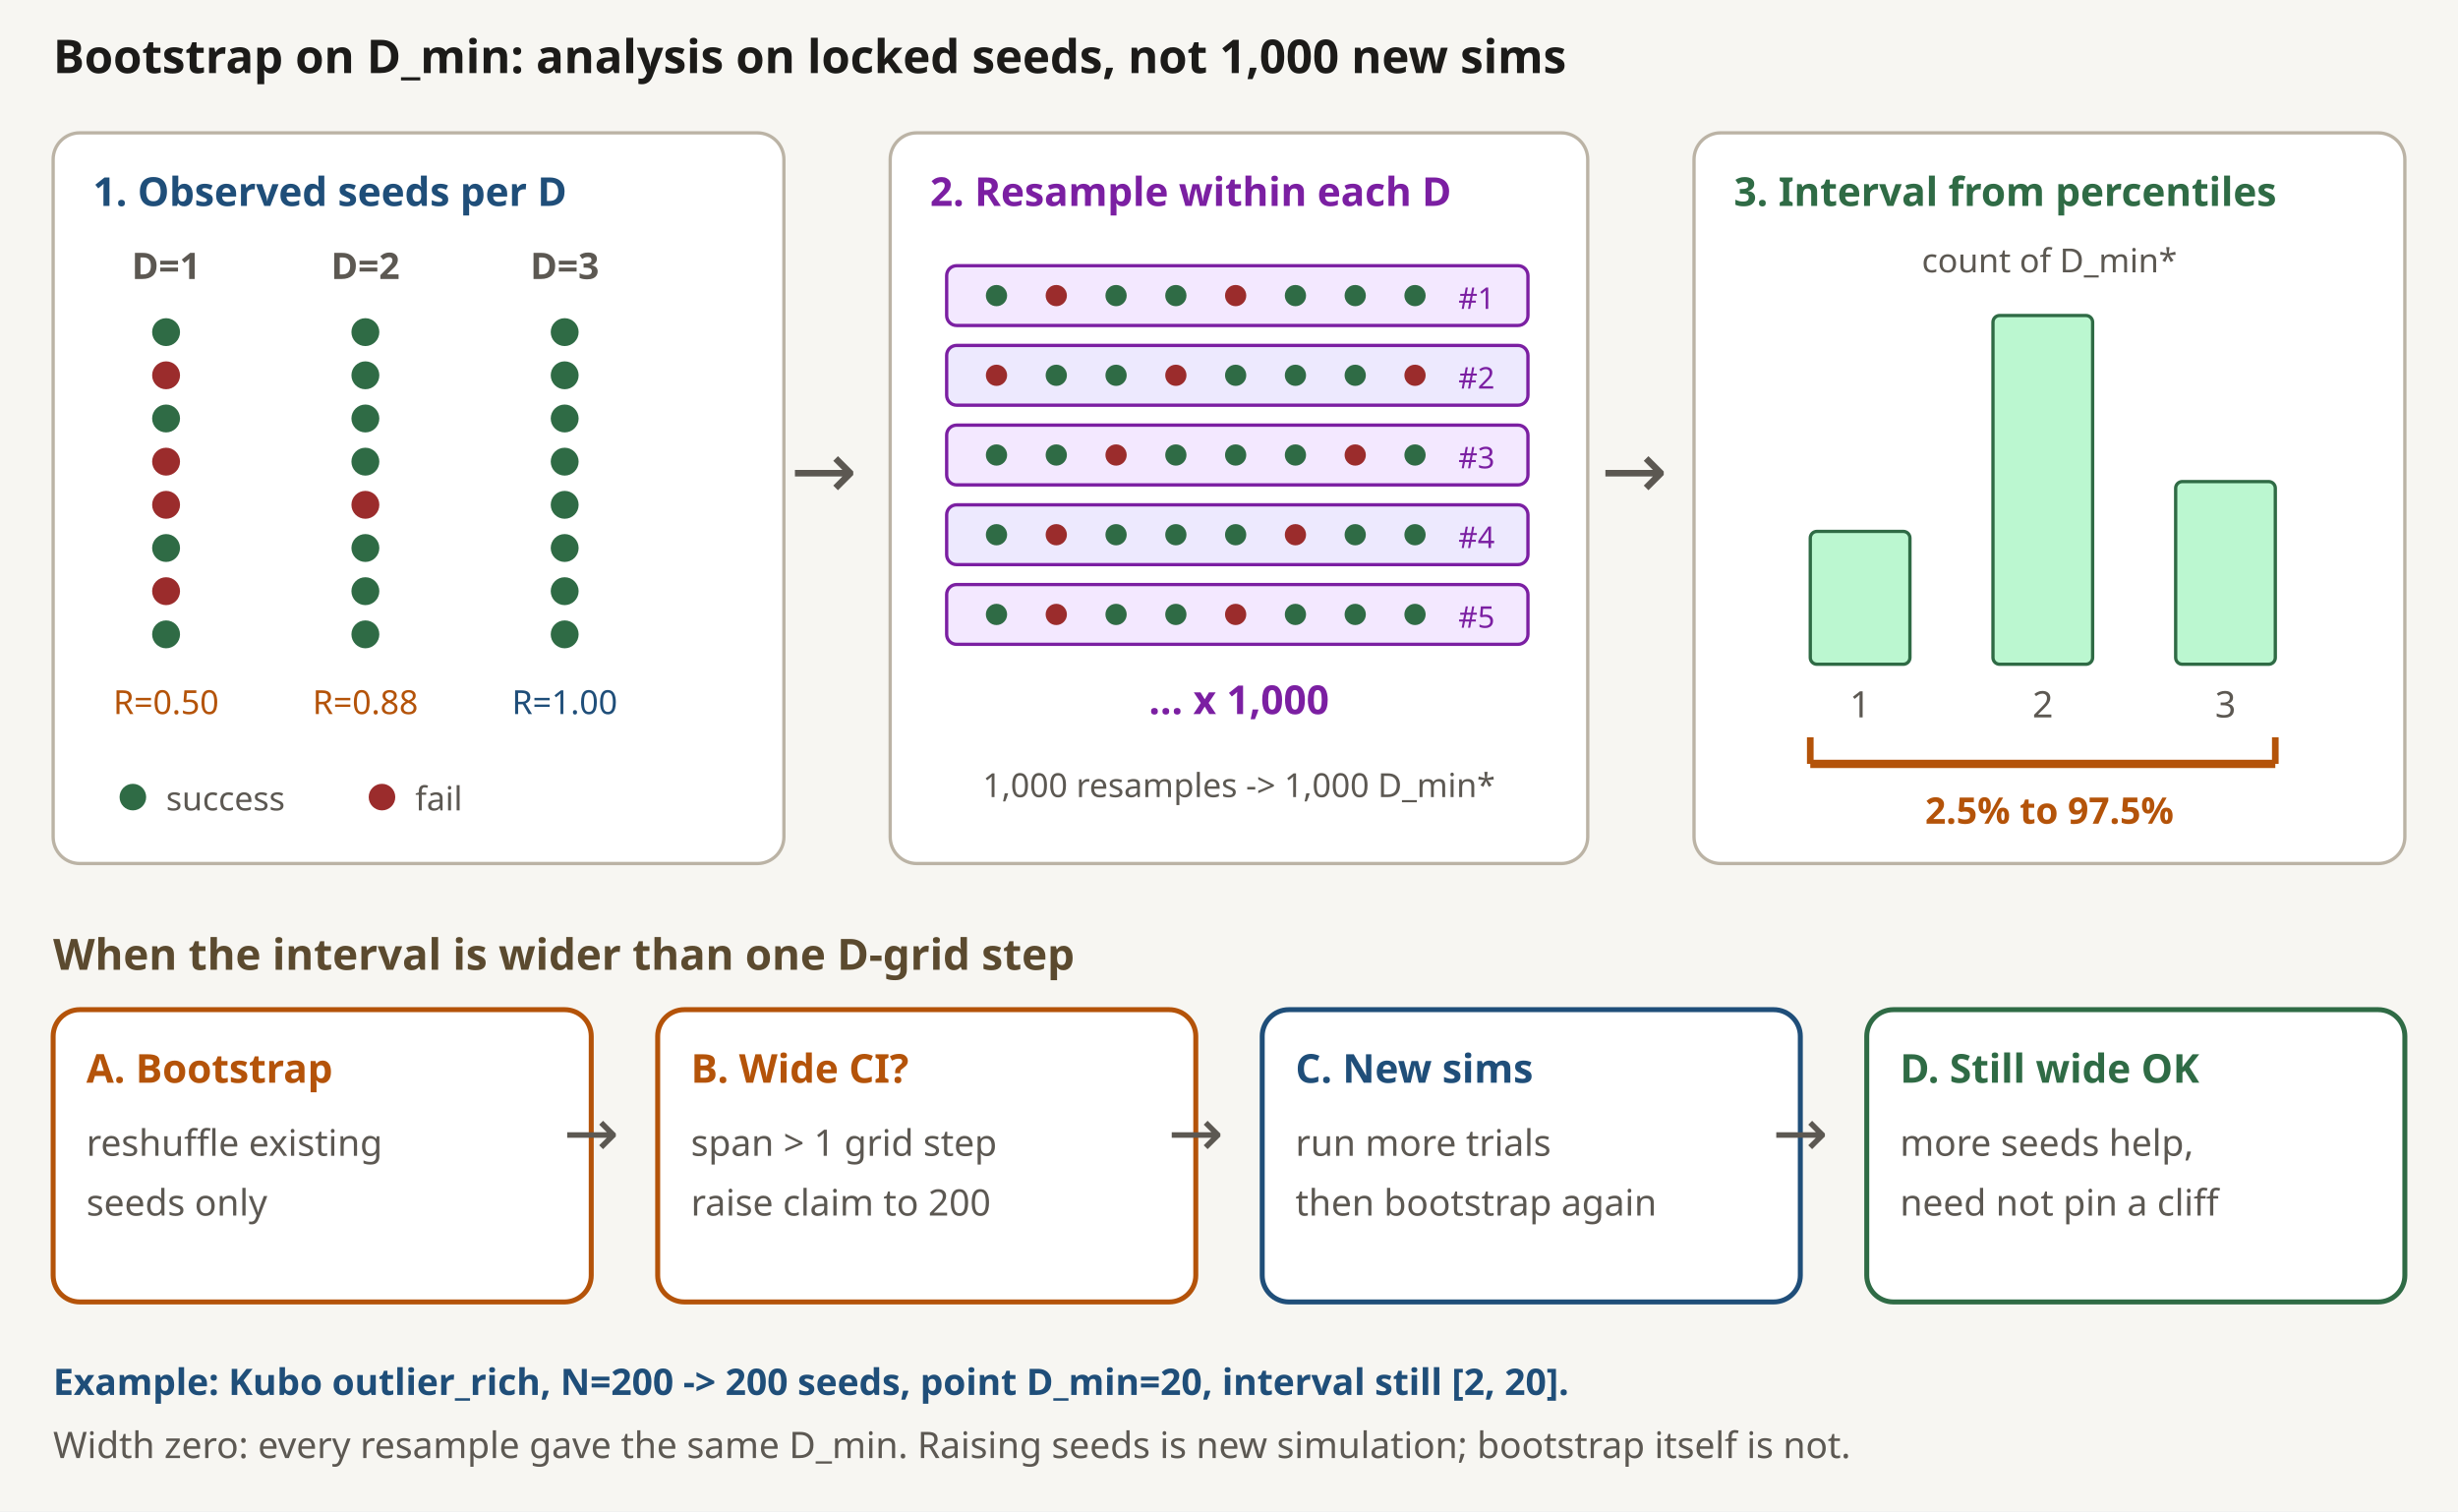
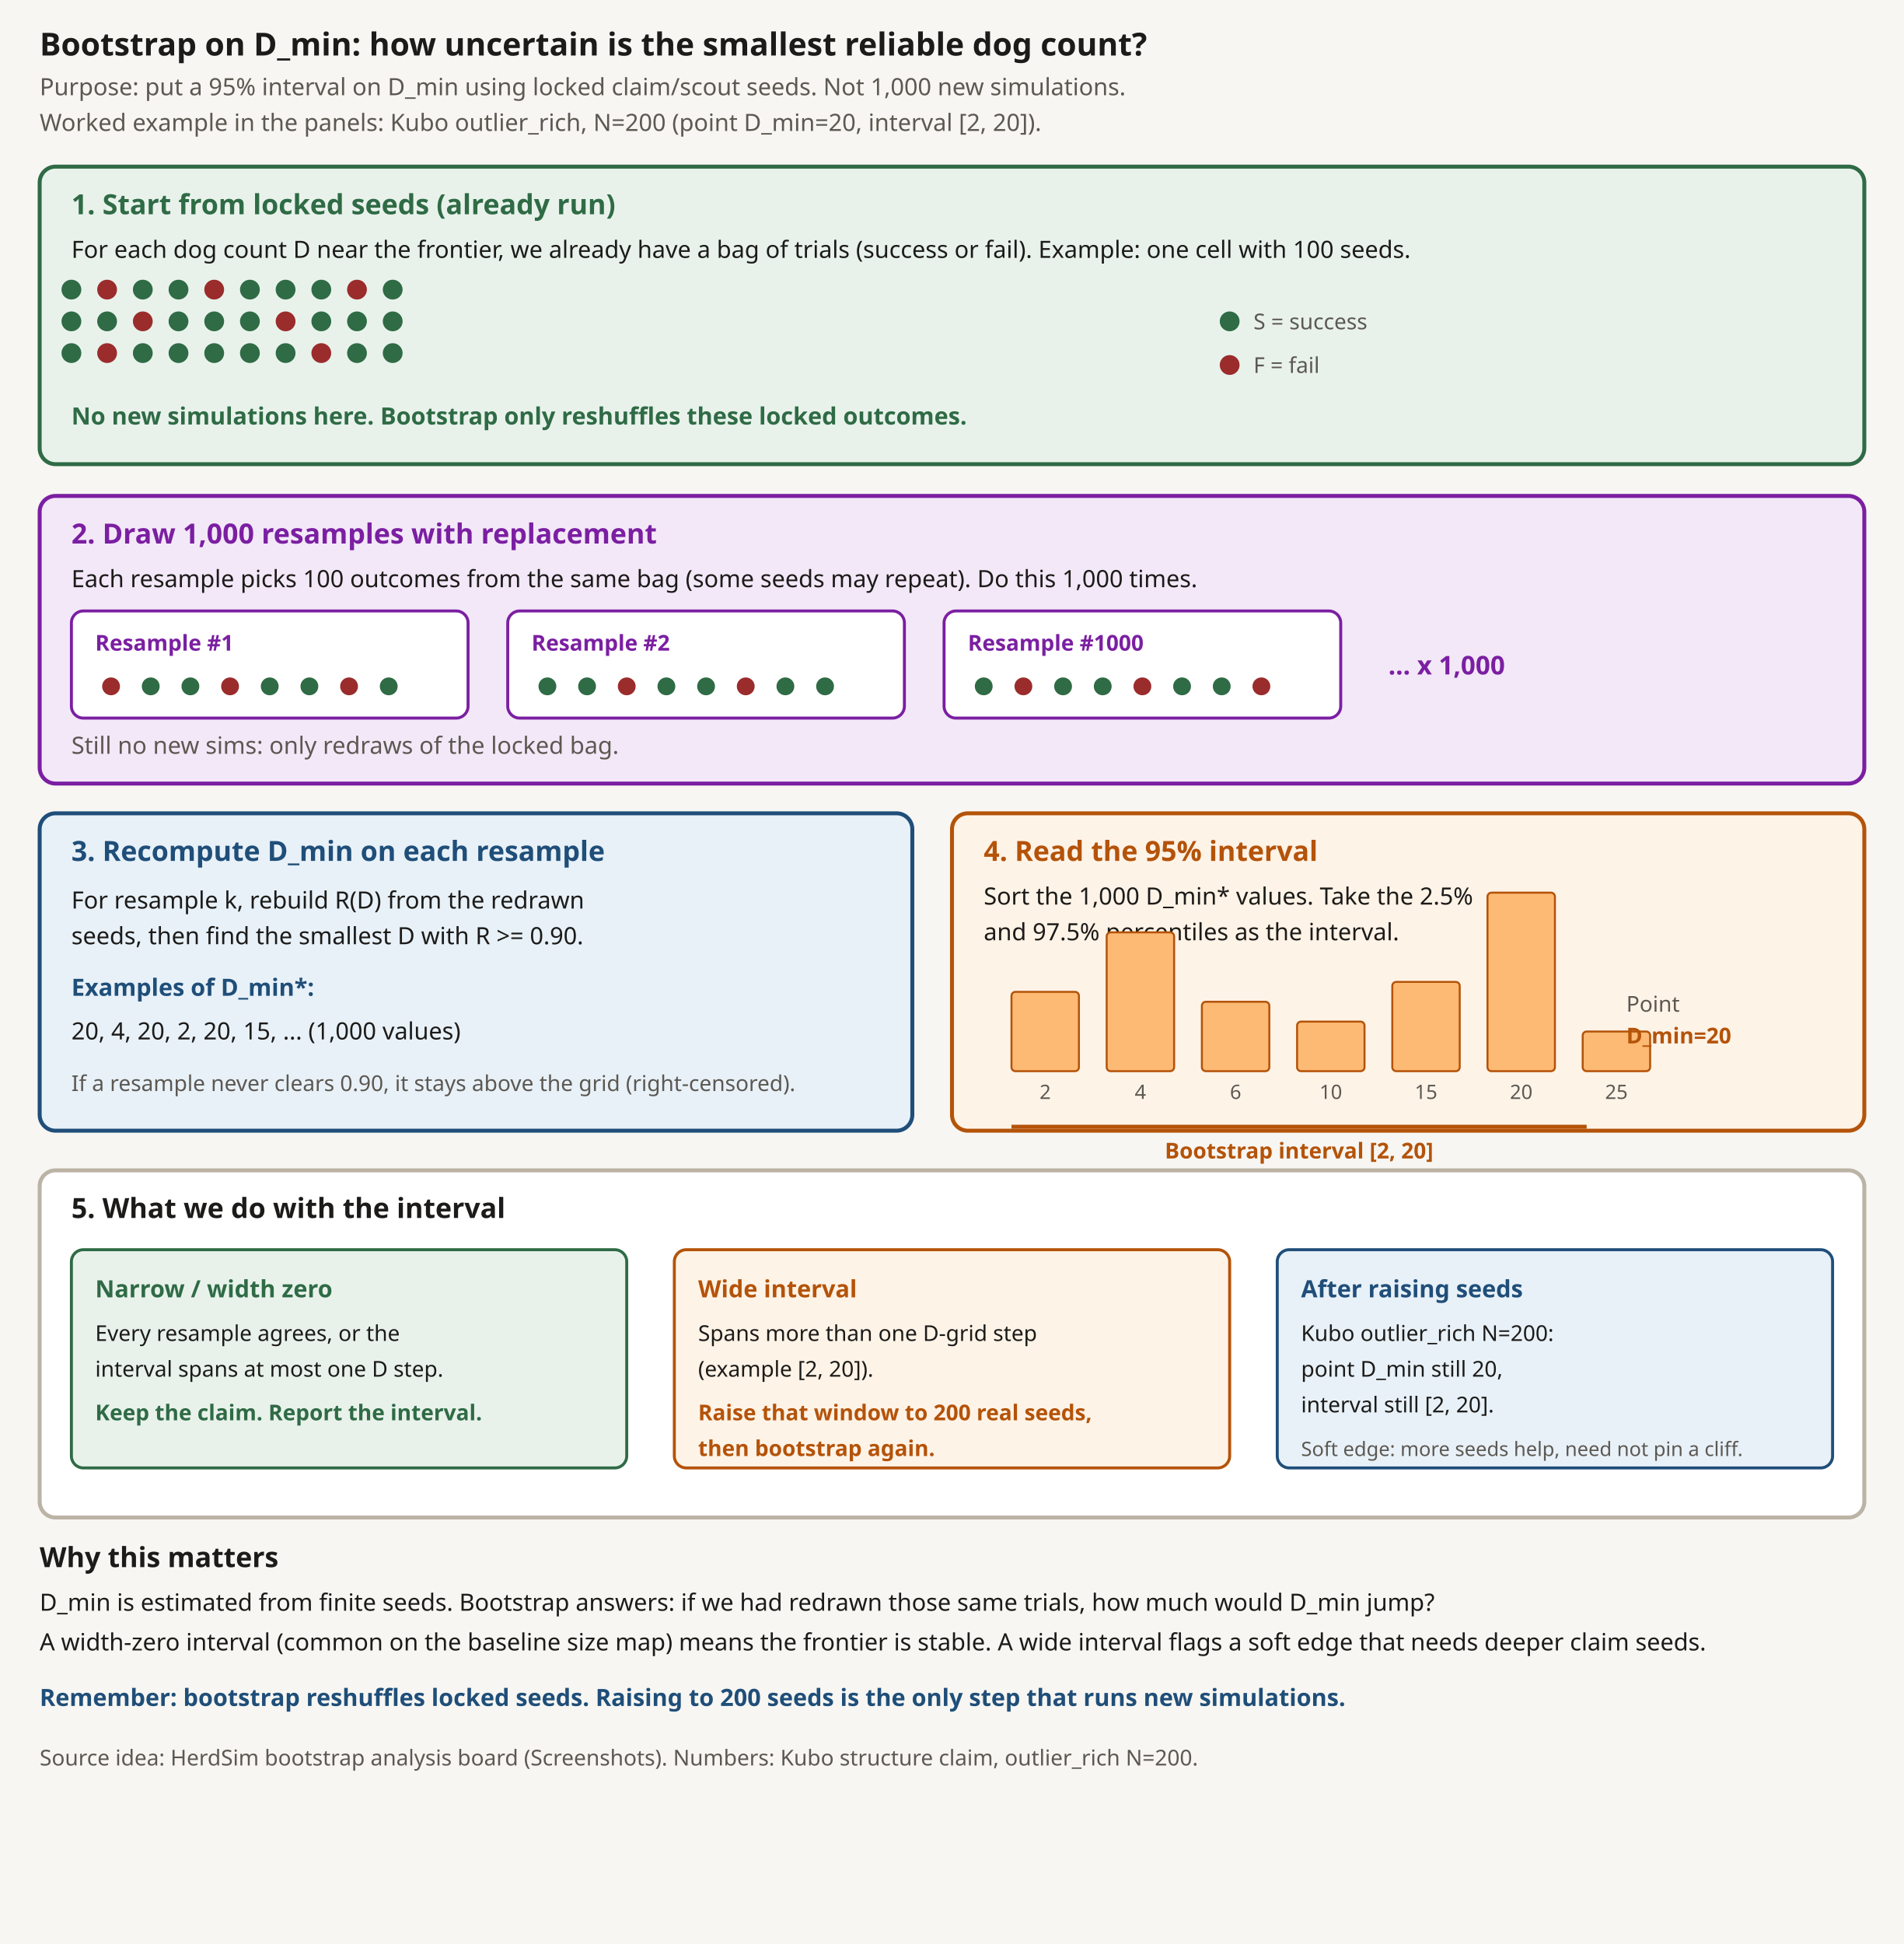
- <svg xmlns="http://www.w3.org/2000/svg" width="740" height="455" viewBox="0 0 740 455" role="img" aria-label="bootstrap D_min and raise-to-200 workflow">
-   <rect x="0" y="0" width="740" height="455" fill="#f7f6f2" />
-   <text x="16" y="22" text-anchor="start" font-size="14" font-weight="700" fill="#1c1b19" font-family="Segoe UI,Noto Sans,sans-serif">Bootstrap on D_min: analysis on locked seeds, not 1,000 new sims</text>
-   <rect x="16" y="40" width="220" height="220" fill="#fff" stroke="#bbb3a5" stroke-width="1" rx="8" />
-   <text x="28" y="62" text-anchor="start" font-size="12" font-weight="700" fill="#1f4e79" font-family="Segoe UI,Noto Sans,sans-serif">1. Observed seeds per D</text>
-   <text x="50" y="84" text-anchor="middle" font-size="11" font-weight="700" fill="#5c5852" font-family="Segoe UI,Noto Sans,sans-serif">D=1</text>
-   <circle cx="50" cy="100" r="4.2" fill="#2f6b45" />
-   <circle cx="50" cy="113" r="4.2" fill="#9b2c2c" />
-   <circle cx="50" cy="126" r="4.2" fill="#2f6b45" />
-   <circle cx="50" cy="139" r="4.2" fill="#9b2c2c" />
-   <circle cx="50" cy="152" r="4.2" fill="#9b2c2c" />
-   <circle cx="50" cy="165" r="4.2" fill="#2f6b45" />
-   <circle cx="50" cy="178" r="4.2" fill="#9b2c2c" />
-   <circle cx="50" cy="191" r="4.2" fill="#2f6b45" />
-   <text x="50" y="215" text-anchor="middle" font-size="10" fill="#b45309" font-family="Segoe UI,Noto Sans,sans-serif">R=0.50</text>
-   <text x="110" y="84" text-anchor="middle" font-size="11" font-weight="700" fill="#5c5852" font-family="Segoe UI,Noto Sans,sans-serif">D=2</text>
-   <circle cx="110" cy="100" r="4.2" fill="#2f6b45" />
-   <circle cx="110" cy="113" r="4.2" fill="#2f6b45" />
-   <circle cx="110" cy="126" r="4.2" fill="#2f6b45" />
-   <circle cx="110" cy="139" r="4.2" fill="#2f6b45" />
-   <circle cx="110" cy="152" r="4.2" fill="#9b2c2c" />
-   <circle cx="110" cy="165" r="4.2" fill="#2f6b45" />
-   <circle cx="110" cy="178" r="4.2" fill="#2f6b45" />
-   <circle cx="110" cy="191" r="4.2" fill="#2f6b45" />
-   <text x="110" y="215" text-anchor="middle" font-size="10" fill="#b45309" font-family="Segoe UI,Noto Sans,sans-serif">R=0.88</text>
-   <text x="170" y="84" text-anchor="middle" font-size="11" font-weight="700" fill="#5c5852" font-family="Segoe UI,Noto Sans,sans-serif">D=3</text>
-   <circle cx="170" cy="100" r="4.2" fill="#2f6b45" />
-   <circle cx="170" cy="113" r="4.2" fill="#2f6b45" />
-   <circle cx="170" cy="126" r="4.2" fill="#2f6b45" />
-   <circle cx="170" cy="139" r="4.2" fill="#2f6b45" />
-   <circle cx="170" cy="152" r="4.2" fill="#2f6b45" />
-   <circle cx="170" cy="165" r="4.2" fill="#2f6b45" />
-   <circle cx="170" cy="178" r="4.2" fill="#2f6b45" />
-   <circle cx="170" cy="191" r="4.2" fill="#2f6b45" />
-   <text x="170" y="215" text-anchor="middle" font-size="10" fill="#1f4e79" font-family="Segoe UI,Noto Sans,sans-serif">R=1.00</text>
-   <circle cx="40" cy="240" r="4" fill="#2f6b45" />
-   <text x="50" y="244" text-anchor="start" font-size="10" fill="#5c5852" font-family="Segoe UI,Noto Sans,sans-serif">success</text>
-   <circle cx="115" cy="240" r="4" fill="#9b2c2c" />
-   <text x="125" y="244" text-anchor="start" font-size="10" fill="#5c5852" font-family="Segoe UI,Noto Sans,sans-serif">fail</text>
-   <text x="248" y="150" text-anchor="middle" font-size="24" fill="#5c5852" font-family="Segoe UI,Noto Sans,sans-serif">→</text>
-   <rect x="268" y="40" width="210" height="220" fill="#fff" stroke="#bbb3a5" stroke-width="1" rx="8" />
-   <text x="280" y="62" text-anchor="start" font-size="12" font-weight="700" fill="#7b1fa2" font-family="Segoe UI,Noto Sans,sans-serif">2. Resample within each D</text>
-   <rect x="285" y="80" width="175" height="18" fill="#f3e8ff" stroke="#7b1fa2" stroke-width="1" rx="3" />
-   <circle cx="300" cy="89" r="3.2" fill="#2f6b45" />
-   <circle cx="318" cy="89" r="3.2" fill="#9b2c2c" />
-   <circle cx="336" cy="89" r="3.2" fill="#2f6b45" />
-   <circle cx="354" cy="89" r="3.2" fill="#2f6b45" />
-   <circle cx="372" cy="89" r="3.2" fill="#9b2c2c" />
-   <circle cx="390" cy="89" r="3.2" fill="#2f6b45" />
-   <circle cx="408" cy="89" r="3.2" fill="#2f6b45" />
-   <circle cx="426" cy="89" r="3.2" fill="#2f6b45" />
-   <text x="450" y="93" text-anchor="end" font-size="9" fill="#7b1fa2" font-family="Segoe UI,Noto Sans,sans-serif">#1</text>
-   <rect x="285" y="104" width="175" height="18" fill="#ede9fe" stroke="#7b1fa2" stroke-width="1" rx="3" />
-   <circle cx="300" cy="113" r="3.2" fill="#9b2c2c" />
-   <circle cx="318" cy="113" r="3.2" fill="#2f6b45" />
-   <circle cx="336" cy="113" r="3.2" fill="#2f6b45" />
-   <circle cx="354" cy="113" r="3.2" fill="#9b2c2c" />
-   <circle cx="372" cy="113" r="3.2" fill="#2f6b45" />
-   <circle cx="390" cy="113" r="3.2" fill="#2f6b45" />
-   <circle cx="408" cy="113" r="3.2" fill="#2f6b45" />
-   <circle cx="426" cy="113" r="3.2" fill="#9b2c2c" />
-   <text x="450" y="117" text-anchor="end" font-size="9" fill="#7b1fa2" font-family="Segoe UI,Noto Sans,sans-serif">#2</text>
-   <rect x="285" y="128" width="175" height="18" fill="#f3e8ff" stroke="#7b1fa2" stroke-width="1" rx="3" />
-   <circle cx="300" cy="137" r="3.2" fill="#2f6b45" />
-   <circle cx="318" cy="137" r="3.2" fill="#2f6b45" />
-   <circle cx="336" cy="137" r="3.2" fill="#9b2c2c" />
-   <circle cx="354" cy="137" r="3.2" fill="#2f6b45" />
-   <circle cx="372" cy="137" r="3.2" fill="#2f6b45" />
-   <circle cx="390" cy="137" r="3.2" fill="#2f6b45" />
-   <circle cx="408" cy="137" r="3.2" fill="#9b2c2c" />
-   <circle cx="426" cy="137" r="3.2" fill="#2f6b45" />
-   <text x="450" y="141" text-anchor="end" font-size="9" fill="#7b1fa2" font-family="Segoe UI,Noto Sans,sans-serif">#3</text>
-   <rect x="285" y="152" width="175" height="18" fill="#ede9fe" stroke="#7b1fa2" stroke-width="1" rx="3" />
-   <circle cx="300" cy="161" r="3.2" fill="#2f6b45" />
-   <circle cx="318" cy="161" r="3.2" fill="#9b2c2c" />
-   <circle cx="336" cy="161" r="3.2" fill="#2f6b45" />
-   <circle cx="354" cy="161" r="3.2" fill="#2f6b45" />
-   <circle cx="372" cy="161" r="3.2" fill="#2f6b45" />
-   <circle cx="390" cy="161" r="3.2" fill="#9b2c2c" />
-   <circle cx="408" cy="161" r="3.2" fill="#2f6b45" />
-   <circle cx="426" cy="161" r="3.2" fill="#2f6b45" />
-   <text x="450" y="165" text-anchor="end" font-size="9" fill="#7b1fa2" font-family="Segoe UI,Noto Sans,sans-serif">#4</text>
-   <rect x="285" y="176" width="175" height="18" fill="#f3e8ff" stroke="#7b1fa2" stroke-width="1" rx="3" />
-   <circle cx="300" cy="185" r="3.2" fill="#2f6b45" />
-   <circle cx="318" cy="185" r="3.2" fill="#9b2c2c" />
-   <circle cx="336" cy="185" r="3.2" fill="#2f6b45" />
-   <circle cx="354" cy="185" r="3.2" fill="#2f6b45" />
-   <circle cx="372" cy="185" r="3.2" fill="#9b2c2c" />
-   <circle cx="390" cy="185" r="3.2" fill="#2f6b45" />
-   <circle cx="408" cy="185" r="3.2" fill="#2f6b45" />
-   <circle cx="426" cy="185" r="3.2" fill="#2f6b45" />
-   <text x="450" y="189" text-anchor="end" font-size="9" fill="#7b1fa2" font-family="Segoe UI,Noto Sans,sans-serif">#5</text>
-   <text x="373" y="215" text-anchor="middle" font-size="12" font-weight="700" fill="#7b1fa2" font-family="Segoe UI,Noto Sans,sans-serif">... x 1,000</text>
-   <text x="373" y="240" text-anchor="middle" font-size="10" fill="#5c5852" font-family="Segoe UI,Noto Sans,sans-serif">1,000 resamples -&gt; 1,000 D_min*</text>
-   <text x="492" y="150" text-anchor="middle" font-size="24" fill="#5c5852" font-family="Segoe UI,Noto Sans,sans-serif">→</text>
-   <rect x="510" y="40" width="214" height="220" fill="#fff" stroke="#bbb3a5" stroke-width="1" rx="8" />
-   <text x="522" y="62" text-anchor="start" font-size="12" font-weight="700" fill="#2f6b45" font-family="Segoe UI,Noto Sans,sans-serif">3. Interval from percentiles</text>
-   <text x="617" y="82" text-anchor="middle" font-size="10" fill="#5c5852" font-family="Segoe UI,Noto Sans,sans-serif">count of D_min*</text>
-   <rect x="545" y="160" width="30" height="40" fill="#bbf7d0" stroke="#2f6b45" stroke-width="1" rx="2" />
-   <rect x="600" y="95" width="30" height="105" fill="#bbf7d0" stroke="#2f6b45" stroke-width="1" rx="2" />
-   <rect x="655" y="145" width="30" height="55" fill="#bbf7d0" stroke="#2f6b45" stroke-width="1" rx="2" />
-   <text x="560" y="216" text-anchor="middle" font-size="11" fill="#5c5852" font-family="Segoe UI,Noto Sans,sans-serif">1</text>
-   <text x="615" y="216" text-anchor="middle" font-size="11" fill="#5c5852" font-family="Segoe UI,Noto Sans,sans-serif">2</text>
-   <text x="670" y="216" text-anchor="middle" font-size="11" fill="#5c5852" font-family="Segoe UI,Noto Sans,sans-serif">3</text>
-   <line x1="545" y1="230" x2="685" y2="230" stroke="#b45309" stroke-width="2.5" />
-   <line x1="545" y1="222" x2="545" y2="230" stroke="#b45309" stroke-width="2" />
-   <line x1="685" y1="222" x2="685" y2="230" stroke="#b45309" stroke-width="2" />
-   <text x="617" y="248" text-anchor="middle" font-size="11" font-weight="700" fill="#b45309" font-family="Segoe UI,Noto Sans,sans-serif">2.5% to 97.5%</text>
-   <text x="16" y="292" text-anchor="start" font-size="13" font-weight="700" fill="#5b4a2f" font-family="Segoe UI,Noto Sans,sans-serif">When the interval is wider than one D-grid step</text>
-   <rect x="16" y="304" width="162" height="88" fill="#fff" stroke="#b45309" stroke-width="1.5" rx="8" />
-   <text x="26" y="326" text-anchor="start" font-size="12" font-weight="700" fill="#b45309" font-family="Segoe UI,Noto Sans,sans-serif">A. Bootstrap</text>
-   <text x="26" y="348" text-anchor="start" font-size="11" fill="#5c5852" font-family="Segoe UI,Noto Sans,sans-serif">reshuffle existing</text>
-   <text x="26" y="366" text-anchor="start" font-size="11" fill="#5c5852" font-family="Segoe UI,Noto Sans,sans-serif">seeds only</text>
-   <rect x="198" y="304" width="162" height="88" fill="#fff" stroke="#b45309" stroke-width="1.5" rx="8" />
-   <text x="208" y="326" text-anchor="start" font-size="12" font-weight="700" fill="#b45309" font-family="Segoe UI,Noto Sans,sans-serif">B. Wide CI?</text>
-   <text x="208" y="348" text-anchor="start" font-size="11" fill="#5c5852" font-family="Segoe UI,Noto Sans,sans-serif">span &gt; 1 grid step</text>
-   <text x="208" y="366" text-anchor="start" font-size="11" fill="#5c5852" font-family="Segoe UI,Noto Sans,sans-serif">raise claim to 200</text>
-   <rect x="380" y="304" width="162" height="88" fill="#fff" stroke="#1f4e79" stroke-width="1.5" rx="8" />
-   <text x="390" y="326" text-anchor="start" font-size="12" font-weight="700" fill="#1f4e79" font-family="Segoe UI,Noto Sans,sans-serif">C. New sims</text>
-   <text x="390" y="348" text-anchor="start" font-size="11" fill="#5c5852" font-family="Segoe UI,Noto Sans,sans-serif">run more trials</text>
-   <text x="390" y="366" text-anchor="start" font-size="11" fill="#5c5852" font-family="Segoe UI,Noto Sans,sans-serif">then bootstrap again</text>
-   <rect x="562" y="304" width="162" height="88" fill="#fff" stroke="#2f6b45" stroke-width="1.5" rx="8" />
-   <text x="572" y="326" text-anchor="start" font-size="12" font-weight="700" fill="#2f6b45" font-family="Segoe UI,Noto Sans,sans-serif">D. Still wide OK</text>
-   <text x="572" y="348" text-anchor="start" font-size="11" fill="#5c5852" font-family="Segoe UI,Noto Sans,sans-serif">more seeds help,</text>
-   <text x="572" y="366" text-anchor="start" font-size="11" fill="#5c5852" font-family="Segoe UI,Noto Sans,sans-serif">need not pin a cliff</text>
-   <text x="178" y="348" text-anchor="middle" font-size="20" fill="#5c5852" font-family="Segoe UI,Noto Sans,sans-serif">→</text>
-   <text x="360" y="348" text-anchor="middle" font-size="20" fill="#5c5852" font-family="Segoe UI,Noto Sans,sans-serif">→</text>
-   <text x="542" y="348" text-anchor="middle" font-size="20" fill="#5c5852" font-family="Segoe UI,Noto Sans,sans-serif">→</text>
-   <text x="16" y="420" text-anchor="start" font-size="11" font-weight="700" fill="#1f4e79" font-family="Segoe UI,Noto Sans,sans-serif">Example: Kubo outlier_rich, N=200 -&gt; 200 seeds, point D_min=20, interval still [2, 20].</text>
-   <text x="16" y="439" text-anchor="start" font-size="11" fill="#5c5852" font-family="Segoe UI,Noto Sans,sans-serif">Width zero: every resample gave the same D_min. Raising seeds is new simulation; bootstrap itself is not.</text>
+ <svg xmlns="http://www.w3.org/2000/svg" width="960" height="980" viewBox="0 0 960 980" role="img" aria-label="Bootstrap analysis on D_min">
+   <rect width="960" height="980" fill="#f7f6f2" />
+   <text x="20" y="28" text-anchor="start" font-size="16" font-weight="700" fill="#1c1b19" font-family="Segoe UI,Noto Sans,sans-serif">Bootstrap on D_min: how uncertain is the smallest reliable dog count?</text>
+   <text x="20" y="48" text-anchor="start" font-size="12" fill="#5c5852" font-family="Segoe UI,Noto Sans,sans-serif">Purpose: put a 95% interval on D_min using locked claim/scout seeds. Not 1,000 new simulations.</text>
+   <text x="20" y="66" text-anchor="start" font-size="12" fill="#5c5852" font-family="Segoe UI,Noto Sans,sans-serif">Worked example in the panels: Kubo outlier_rich, N=200 (point D_min=20, interval [2, 20]).</text>
+   <rect x="20" y="84" width="920" height="150" fill="#e8f2eb" stroke="#2f6b45" stroke-width="2" rx="8" />
+   <text x="36" y="108" text-anchor="start" font-size="14" font-weight="700" fill="#2f6b45" font-family="Segoe UI,Noto Sans,sans-serif">1. Start from locked seeds (already run)</text>
+   <text x="36" y="130" text-anchor="start" font-size="12" fill="#1c1b19" font-family="Segoe UI,Noto Sans,sans-serif">For each dog count D near the frontier, we already have a bag of trials (success or fail). Example: one cell with 100 seeds.</text>
+   <circle cx="36" cy="146" r="5" fill="#2f6b45" />
+   <circle cx="54" cy="146" r="5" fill="#9b2c2c" />
+   <circle cx="72" cy="146" r="5" fill="#2f6b45" />
+   <circle cx="90" cy="146" r="5" fill="#2f6b45" />
+   <circle cx="108" cy="146" r="5" fill="#9b2c2c" />
+   <circle cx="126" cy="146" r="5" fill="#2f6b45" />
+   <circle cx="144" cy="146" r="5" fill="#2f6b45" />
+   <circle cx="162" cy="146" r="5" fill="#2f6b45" />
+   <circle cx="180" cy="146" r="5" fill="#9b2c2c" />
+   <circle cx="198" cy="146" r="5" fill="#2f6b45" />
+   <circle cx="36" cy="162" r="5" fill="#2f6b45" />
+   <circle cx="54" cy="162" r="5" fill="#2f6b45" />
+   <circle cx="72" cy="162" r="5" fill="#9b2c2c" />
+   <circle cx="90" cy="162" r="5" fill="#2f6b45" />
+   <circle cx="108" cy="162" r="5" fill="#2f6b45" />
+   <circle cx="126" cy="162" r="5" fill="#2f6b45" />
+   <circle cx="144" cy="162" r="5" fill="#9b2c2c" />
+   <circle cx="162" cy="162" r="5" fill="#2f6b45" />
+   <circle cx="180" cy="162" r="5" fill="#2f6b45" />
+   <circle cx="198" cy="162" r="5" fill="#2f6b45" />
+   <circle cx="36" cy="178" r="5" fill="#2f6b45" />
+   <circle cx="54" cy="178" r="5" fill="#9b2c2c" />
+   <circle cx="72" cy="178" r="5" fill="#2f6b45" />
+   <circle cx="90" cy="178" r="5" fill="#2f6b45" />
+   <circle cx="108" cy="178" r="5" fill="#2f6b45" />
+   <circle cx="126" cy="178" r="5" fill="#2f6b45" />
+   <circle cx="144" cy="178" r="5" fill="#2f6b45" />
+   <circle cx="162" cy="178" r="5" fill="#9b2c2c" />
+   <circle cx="180" cy="178" r="5" fill="#2f6b45" />
+   <circle cx="198" cy="178" r="5" fill="#2f6b45" />
+   <circle cx="620" cy="162" r="5" fill="#2f6b45" />
+   <text x="632" y="166" text-anchor="start" font-size="11" fill="#5c5852" font-family="Segoe UI,Noto Sans,sans-serif">S = success</text>
+   <circle cx="620" cy="184" r="5" fill="#9b2c2c" />
+   <text x="632" y="188" text-anchor="start" font-size="11" fill="#5c5852" font-family="Segoe UI,Noto Sans,sans-serif">F = fail</text>
+   <text x="36" y="214" text-anchor="start" font-size="12" font-weight="700" fill="#2f6b45" font-family="Segoe UI,Noto Sans,sans-serif">No new simulations here. Bootstrap only reshuffles these locked outcomes.</text>
+   <rect x="20" y="250" width="920" height="145" fill="#f3e8f8" stroke="#7b1fa2" stroke-width="2" rx="8" />
+   <text x="36" y="274" text-anchor="start" font-size="14" font-weight="700" fill="#7b1fa2" font-family="Segoe UI,Noto Sans,sans-serif">2. Draw 1,000 resamples with replacement</text>
+   <text x="36" y="296" text-anchor="start" font-size="12" fill="#1c1b19" font-family="Segoe UI,Noto Sans,sans-serif">Each resample picks 100 outcomes from the same bag (some seeds may repeat). Do this 1,000 times.</text>
+   <rect x="36" y="308" width="200" height="54" fill="#fff" stroke="#7b1fa2" stroke-width="1.5" rx="6" />
+   <text x="48" y="328" text-anchor="start" font-size="11" font-weight="700" fill="#7b1fa2" font-family="Segoe UI,Noto Sans,sans-serif">Resample #1</text>
+   <circle cx="56" cy="346" r="4.5" fill="#9b2c2c" />
+   <circle cx="76" cy="346" r="4.5" fill="#2f6b45" />
+   <circle cx="96" cy="346" r="4.5" fill="#2f6b45" />
+   <circle cx="116" cy="346" r="4.5" fill="#9b2c2c" />
+   <circle cx="136" cy="346" r="4.5" fill="#2f6b45" />
+   <circle cx="156" cy="346" r="4.5" fill="#2f6b45" />
+   <circle cx="176" cy="346" r="4.5" fill="#9b2c2c" />
+   <circle cx="196" cy="346" r="4.5" fill="#2f6b45" />
+   <rect x="256" y="308" width="200" height="54" fill="#fff" stroke="#7b1fa2" stroke-width="1.5" rx="6" />
+   <text x="268" y="328" text-anchor="start" font-size="11" font-weight="700" fill="#7b1fa2" font-family="Segoe UI,Noto Sans,sans-serif">Resample #2</text>
+   <circle cx="276" cy="346" r="4.5" fill="#2f6b45" />
+   <circle cx="296" cy="346" r="4.5" fill="#2f6b45" />
+   <circle cx="316" cy="346" r="4.5" fill="#9b2c2c" />
+   <circle cx="336" cy="346" r="4.5" fill="#2f6b45" />
+   <circle cx="356" cy="346" r="4.5" fill="#2f6b45" />
+   <circle cx="376" cy="346" r="4.5" fill="#9b2c2c" />
+   <circle cx="396" cy="346" r="4.5" fill="#2f6b45" />
+   <circle cx="416" cy="346" r="4.5" fill="#2f6b45" />
+   <rect x="476" y="308" width="200" height="54" fill="#fff" stroke="#7b1fa2" stroke-width="1.5" rx="6" />
+   <text x="488" y="328" text-anchor="start" font-size="11" font-weight="700" fill="#7b1fa2" font-family="Segoe UI,Noto Sans,sans-serif">Resample #1000</text>
+   <circle cx="496" cy="346" r="4.5" fill="#2f6b45" />
+   <circle cx="516" cy="346" r="4.5" fill="#9b2c2c" />
+   <circle cx="536" cy="346" r="4.5" fill="#2f6b45" />
+   <circle cx="556" cy="346" r="4.5" fill="#2f6b45" />
+   <circle cx="576" cy="346" r="4.5" fill="#9b2c2c" />
+   <circle cx="596" cy="346" r="4.5" fill="#2f6b45" />
+   <circle cx="616" cy="346" r="4.5" fill="#2f6b45" />
+   <circle cx="636" cy="346" r="4.5" fill="#9b2c2c" />
+   <text x="700" y="340" text-anchor="start" font-size="13" font-weight="700" fill="#7b1fa2" font-family="Segoe UI,Noto Sans,sans-serif">... x 1,000</text>
+   <text x="36" y="380" text-anchor="start" font-size="12" fill="#5c5852" font-family="Segoe UI,Noto Sans,sans-serif">Still no new sims: only redraws of the locked bag.</text>
+   <rect x="20" y="410" width="440" height="160" fill="#e8f1f8" stroke="#1f4e79" stroke-width="2" rx="8" />
+   <text x="36" y="434" text-anchor="start" font-size="14" font-weight="700" fill="#1f4e79" font-family="Segoe UI,Noto Sans,sans-serif">3. Recompute D_min on each resample</text>
+   <text x="36" y="458" text-anchor="start" font-size="12" fill="#1c1b19" font-family="Segoe UI,Noto Sans,sans-serif">For resample k, rebuild R(D) from the redrawn</text>
+   <text x="36" y="476" text-anchor="start" font-size="12" fill="#1c1b19" font-family="Segoe UI,Noto Sans,sans-serif">seeds, then find the smallest D with R &gt;= 0.90.</text>
+   <text x="36" y="502" text-anchor="start" font-size="12" font-weight="700" fill="#1f4e79" font-family="Segoe UI,Noto Sans,sans-serif">Examples of D_min*:</text>
+   <text x="36" y="524" text-anchor="start" font-size="12" fill="#1c1b19" font-family="Segoe UI,Noto Sans,sans-serif">20,  4,  20,  2,  20,  15,  ...  (1,000 values)</text>
+   <text x="36" y="550" text-anchor="start" font-size="11" fill="#5c5852" font-family="Segoe UI,Noto Sans,sans-serif">If a resample never clears 0.90, it stays above the grid (right-censored).</text>
+   <rect x="480" y="410" width="460" height="160" fill="#fef3e7" stroke="#b45309" stroke-width="2" rx="8" />
+   <text x="496" y="434" text-anchor="start" font-size="14" font-weight="700" fill="#b45309" font-family="Segoe UI,Noto Sans,sans-serif">4. Read the 95% interval</text>
+   <text x="496" y="456" text-anchor="start" font-size="12" fill="#1c1b19" font-family="Segoe UI,Noto Sans,sans-serif">Sort the 1,000 D_min* values. Take the 2.5%</text>
+   <text x="496" y="474" text-anchor="start" font-size="12" fill="#1c1b19" font-family="Segoe UI,Noto Sans,sans-serif">and 97.5% percentiles as the interval.</text>
+   <rect x="510" y="500" width="34" height="40" fill="#fdba74" stroke="#b45309" stroke-width="1" rx="2" />
+   <text x="527" y="554" text-anchor="middle" font-size="10" fill="#5c5852" font-family="Segoe UI,Noto Sans,sans-serif">2</text>
+   <rect x="558" y="470" width="34" height="70" fill="#fdba74" stroke="#b45309" stroke-width="1" rx="2" />
+   <text x="575" y="554" text-anchor="middle" font-size="10" fill="#5c5852" font-family="Segoe UI,Noto Sans,sans-serif">4</text>
+   <rect x="606" y="505" width="34" height="35" fill="#fdba74" stroke="#b45309" stroke-width="1" rx="2" />
+   <text x="623" y="554" text-anchor="middle" font-size="10" fill="#5c5852" font-family="Segoe UI,Noto Sans,sans-serif">6</text>
+   <rect x="654" y="515" width="34" height="25" fill="#fdba74" stroke="#b45309" stroke-width="1" rx="2" />
+   <text x="671" y="554" text-anchor="middle" font-size="10" fill="#5c5852" font-family="Segoe UI,Noto Sans,sans-serif">10</text>
+   <rect x="702" y="495" width="34" height="45" fill="#fdba74" stroke="#b45309" stroke-width="1" rx="2" />
+   <text x="719" y="554" text-anchor="middle" font-size="10" fill="#5c5852" font-family="Segoe UI,Noto Sans,sans-serif">15</text>
+   <rect x="750" y="450" width="34" height="90" fill="#fdba74" stroke="#b45309" stroke-width="1" rx="2" />
+   <text x="767" y="554" text-anchor="middle" font-size="10" fill="#5c5852" font-family="Segoe UI,Noto Sans,sans-serif">20</text>
+   <rect x="798" y="520" width="34" height="20" fill="#fdba74" stroke="#b45309" stroke-width="1" rx="2" />
+   <text x="815" y="554" text-anchor="middle" font-size="10" fill="#5c5852" font-family="Segoe UI,Noto Sans,sans-serif">25</text>
+   <line x1="510" y1="568" x2="800" y2="568" stroke="#b45309" stroke-width="2" />
+   <text x="655" y="584" text-anchor="middle" font-size="11" font-weight="700" fill="#b45309" font-family="Segoe UI,Noto Sans,sans-serif">Bootstrap interval [2, 20]</text>
+   <text x="820" y="510" text-anchor="start" font-size="11" fill="#5c5852" font-family="Segoe UI,Noto Sans,sans-serif">Point</text>
+   <text x="820" y="526" text-anchor="start" font-size="11" font-weight="700" fill="#b45309" font-family="Segoe UI,Noto Sans,sans-serif">D_min=20</text>
+   <rect x="20" y="590" width="920" height="175" fill="#fff" stroke="#bbb3a5" stroke-width="2" rx="8" />
+   <text x="36" y="614" text-anchor="start" font-size="14" font-weight="700" fill="#1c1b19" font-family="Segoe UI,Noto Sans,sans-serif">5. What we do with the interval</text>
+   <rect x="36" y="630" width="280" height="110" fill="#e8f2eb" stroke="#2f6b45" stroke-width="1.5" rx="6" />
+   <text x="48" y="654" text-anchor="start" font-size="12" font-weight="700" fill="#2f6b45" font-family="Segoe UI,Noto Sans,sans-serif">Narrow / width zero</text>
+   <text x="48" y="676" text-anchor="start" font-size="11" fill="#1c1b19" font-family="Segoe UI,Noto Sans,sans-serif">Every resample agrees, or the</text>
+   <text x="48" y="694" text-anchor="start" font-size="11" fill="#1c1b19" font-family="Segoe UI,Noto Sans,sans-serif">interval spans at most one D step.</text>
+   <text x="48" y="716" text-anchor="start" font-size="11" font-weight="700" fill="#2f6b45" font-family="Segoe UI,Noto Sans,sans-serif">Keep the claim. Report the interval.</text>
+   <rect x="340" y="630" width="280" height="110" fill="#fef3e7" stroke="#b45309" stroke-width="1.5" rx="6" />
+   <text x="352" y="654" text-anchor="start" font-size="12" font-weight="700" fill="#b45309" font-family="Segoe UI,Noto Sans,sans-serif">Wide interval</text>
+   <text x="352" y="676" text-anchor="start" font-size="11" fill="#1c1b19" font-family="Segoe UI,Noto Sans,sans-serif">Spans more than one D-grid step</text>
+   <text x="352" y="694" text-anchor="start" font-size="11" fill="#1c1b19" font-family="Segoe UI,Noto Sans,sans-serif">(example [2, 20]).</text>
+   <text x="352" y="716" text-anchor="start" font-size="11" font-weight="700" fill="#b45309" font-family="Segoe UI,Noto Sans,sans-serif">Raise that window to 200 real seeds,</text>
+   <text x="352" y="734" text-anchor="start" font-size="11" font-weight="700" fill="#b45309" font-family="Segoe UI,Noto Sans,sans-serif">then bootstrap again.</text>
+   <rect x="644" y="630" width="280" height="110" fill="#e8f1f8" stroke="#1f4e79" stroke-width="1.5" rx="6" />
+   <text x="656" y="654" text-anchor="start" font-size="12" font-weight="700" fill="#1f4e79" font-family="Segoe UI,Noto Sans,sans-serif">After raising seeds</text>
+   <text x="656" y="676" text-anchor="start" font-size="11" fill="#1c1b19" font-family="Segoe UI,Noto Sans,sans-serif">Kubo outlier_rich N=200:</text>
+   <text x="656" y="694" text-anchor="start" font-size="11" fill="#1c1b19" font-family="Segoe UI,Noto Sans,sans-serif">point D_min still 20,</text>
+   <text x="656" y="712" text-anchor="start" font-size="11" fill="#1c1b19" font-family="Segoe UI,Noto Sans,sans-serif">interval still [2, 20].</text>
+   <text x="656" y="734" text-anchor="start" font-size="10" fill="#5c5852" font-family="Segoe UI,Noto Sans,sans-serif">Soft edge: more seeds help, need not pin a cliff.</text>
+   <text x="20" y="790" text-anchor="start" font-size="14" font-weight="700" fill="#1c1b19" font-family="Segoe UI,Noto Sans,sans-serif">Why this matters</text>
+   <text x="20" y="812" text-anchor="start" font-size="12" fill="#1c1b19" font-family="Segoe UI,Noto Sans,sans-serif">D_min is estimated from finite seeds. Bootstrap answers: if we had redrawn those same trials, how much would D_min jump?</text>
+   <text x="20" y="832" text-anchor="start" font-size="12" fill="#1c1b19" font-family="Segoe UI,Noto Sans,sans-serif">A width-zero interval (common on the baseline size map) means the frontier is stable. A wide interval flags a soft edge that needs deeper claim seeds.</text>
+   <text x="20" y="860" text-anchor="start" font-size="12" font-weight="700" fill="#1f4e79" font-family="Segoe UI,Noto Sans,sans-serif">Remember: bootstrap reshuffles locked seeds. Raising to 200 seeds is the only step that runs new simulations.</text>
+   <text x="20" y="890" text-anchor="start" font-size="11" fill="#5c5852" font-family="Segoe UI,Noto Sans,sans-serif">Source idea: HerdSim bootstrap analysis board (Screenshots). Numbers: Kubo structure claim, outlier_rich N=200.</text>
</svg>
